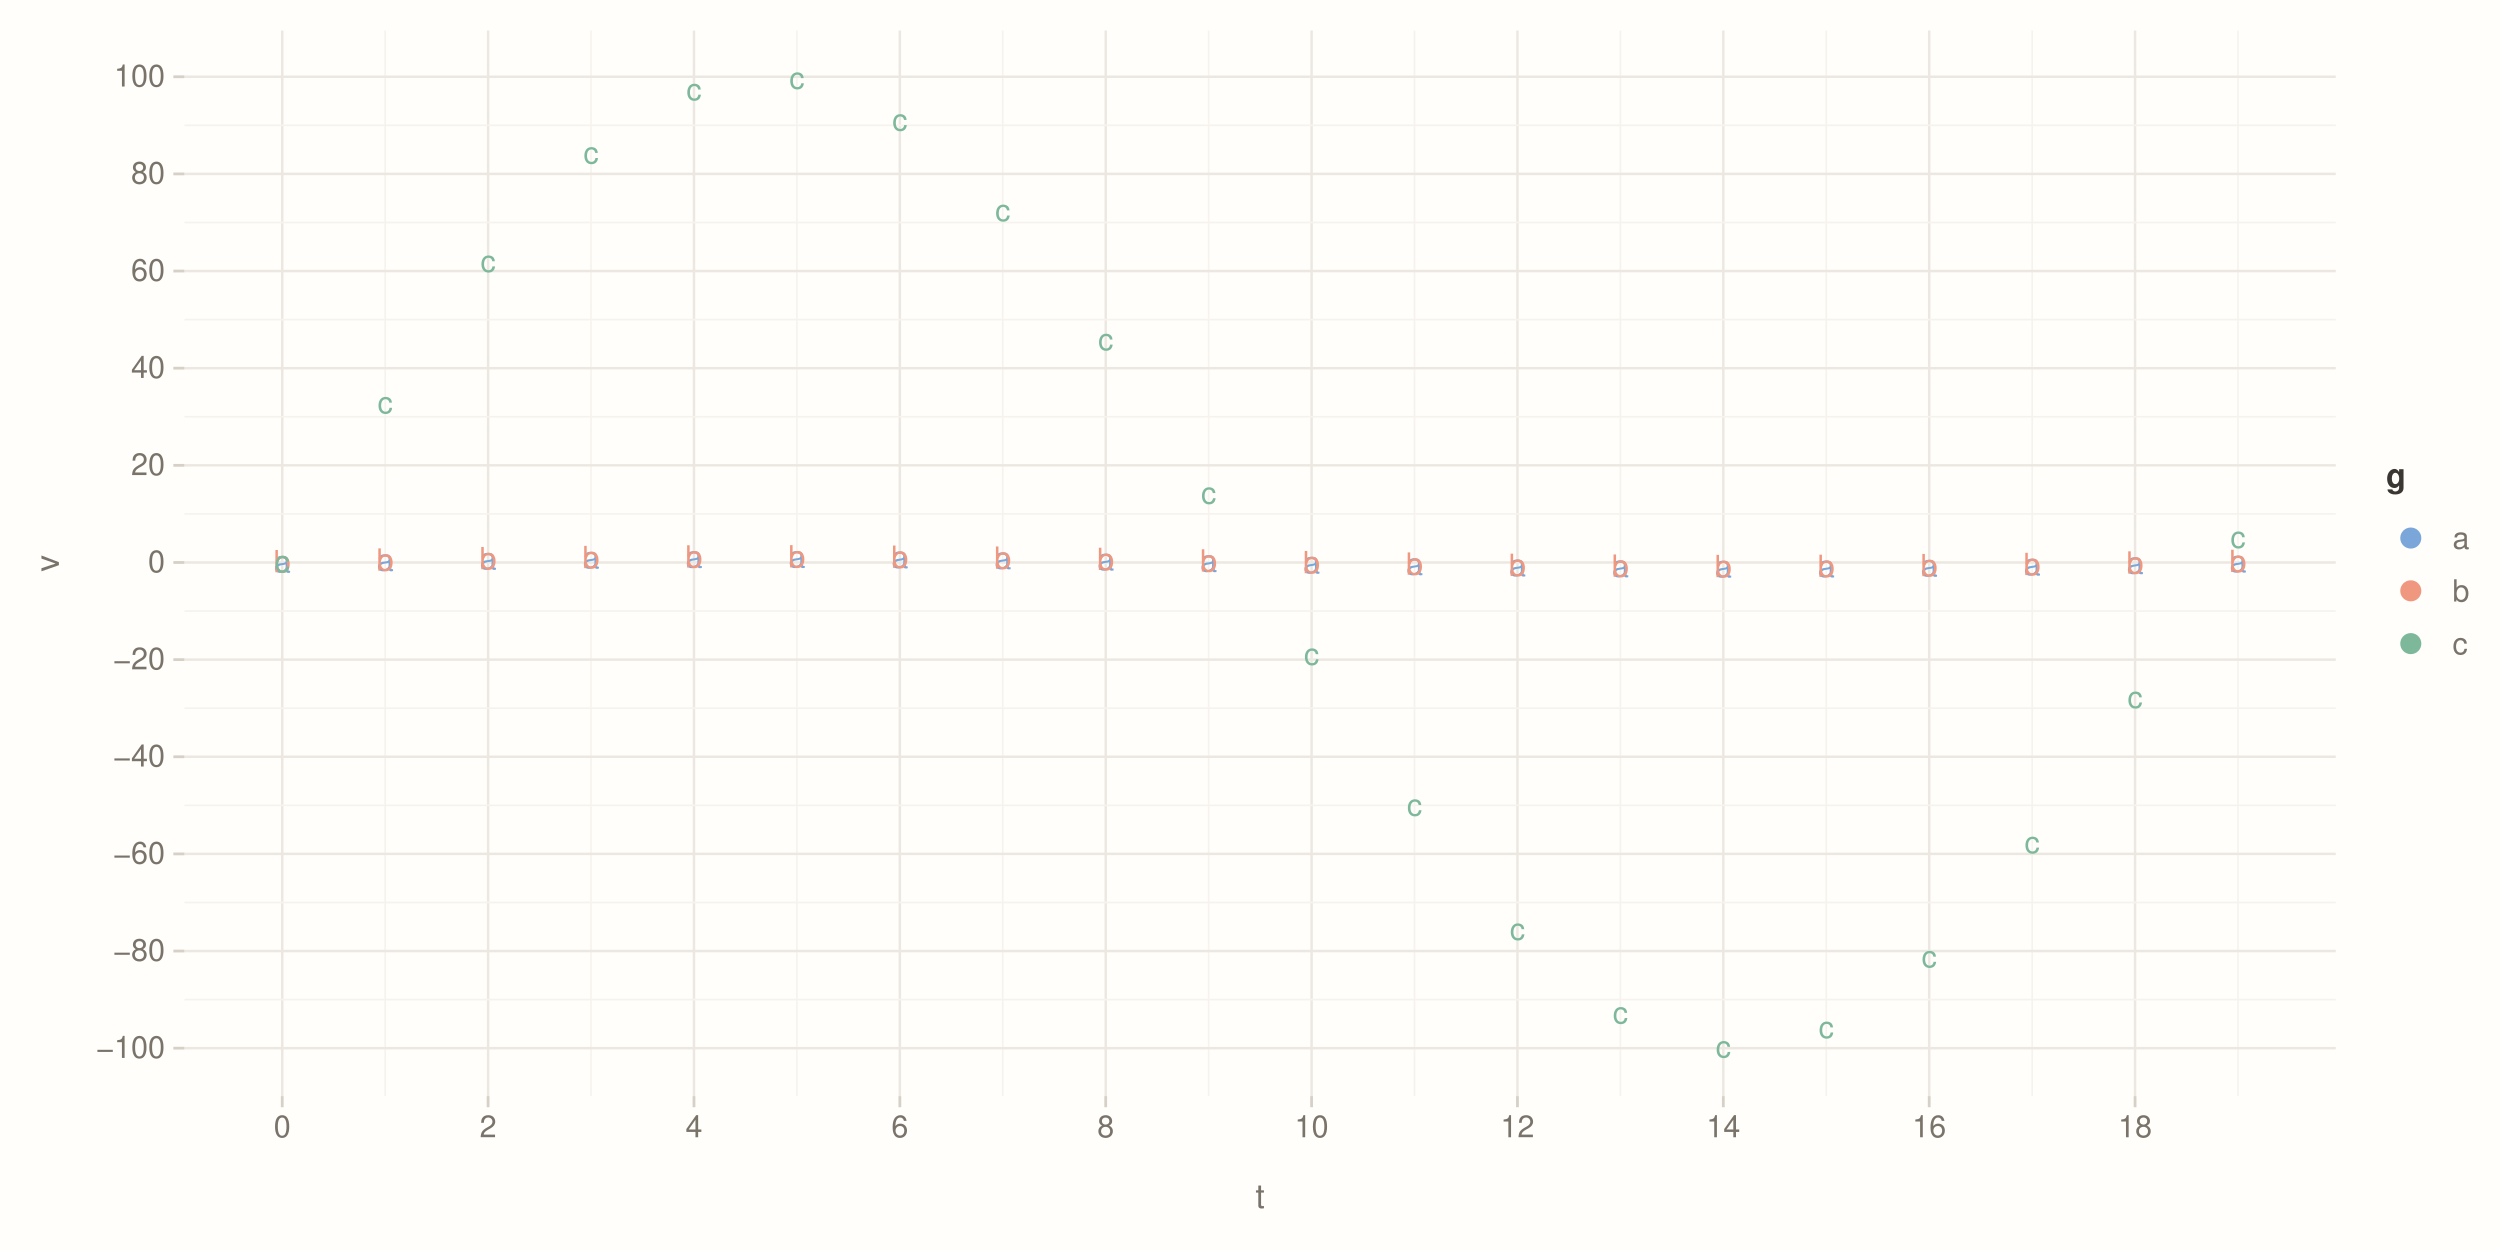
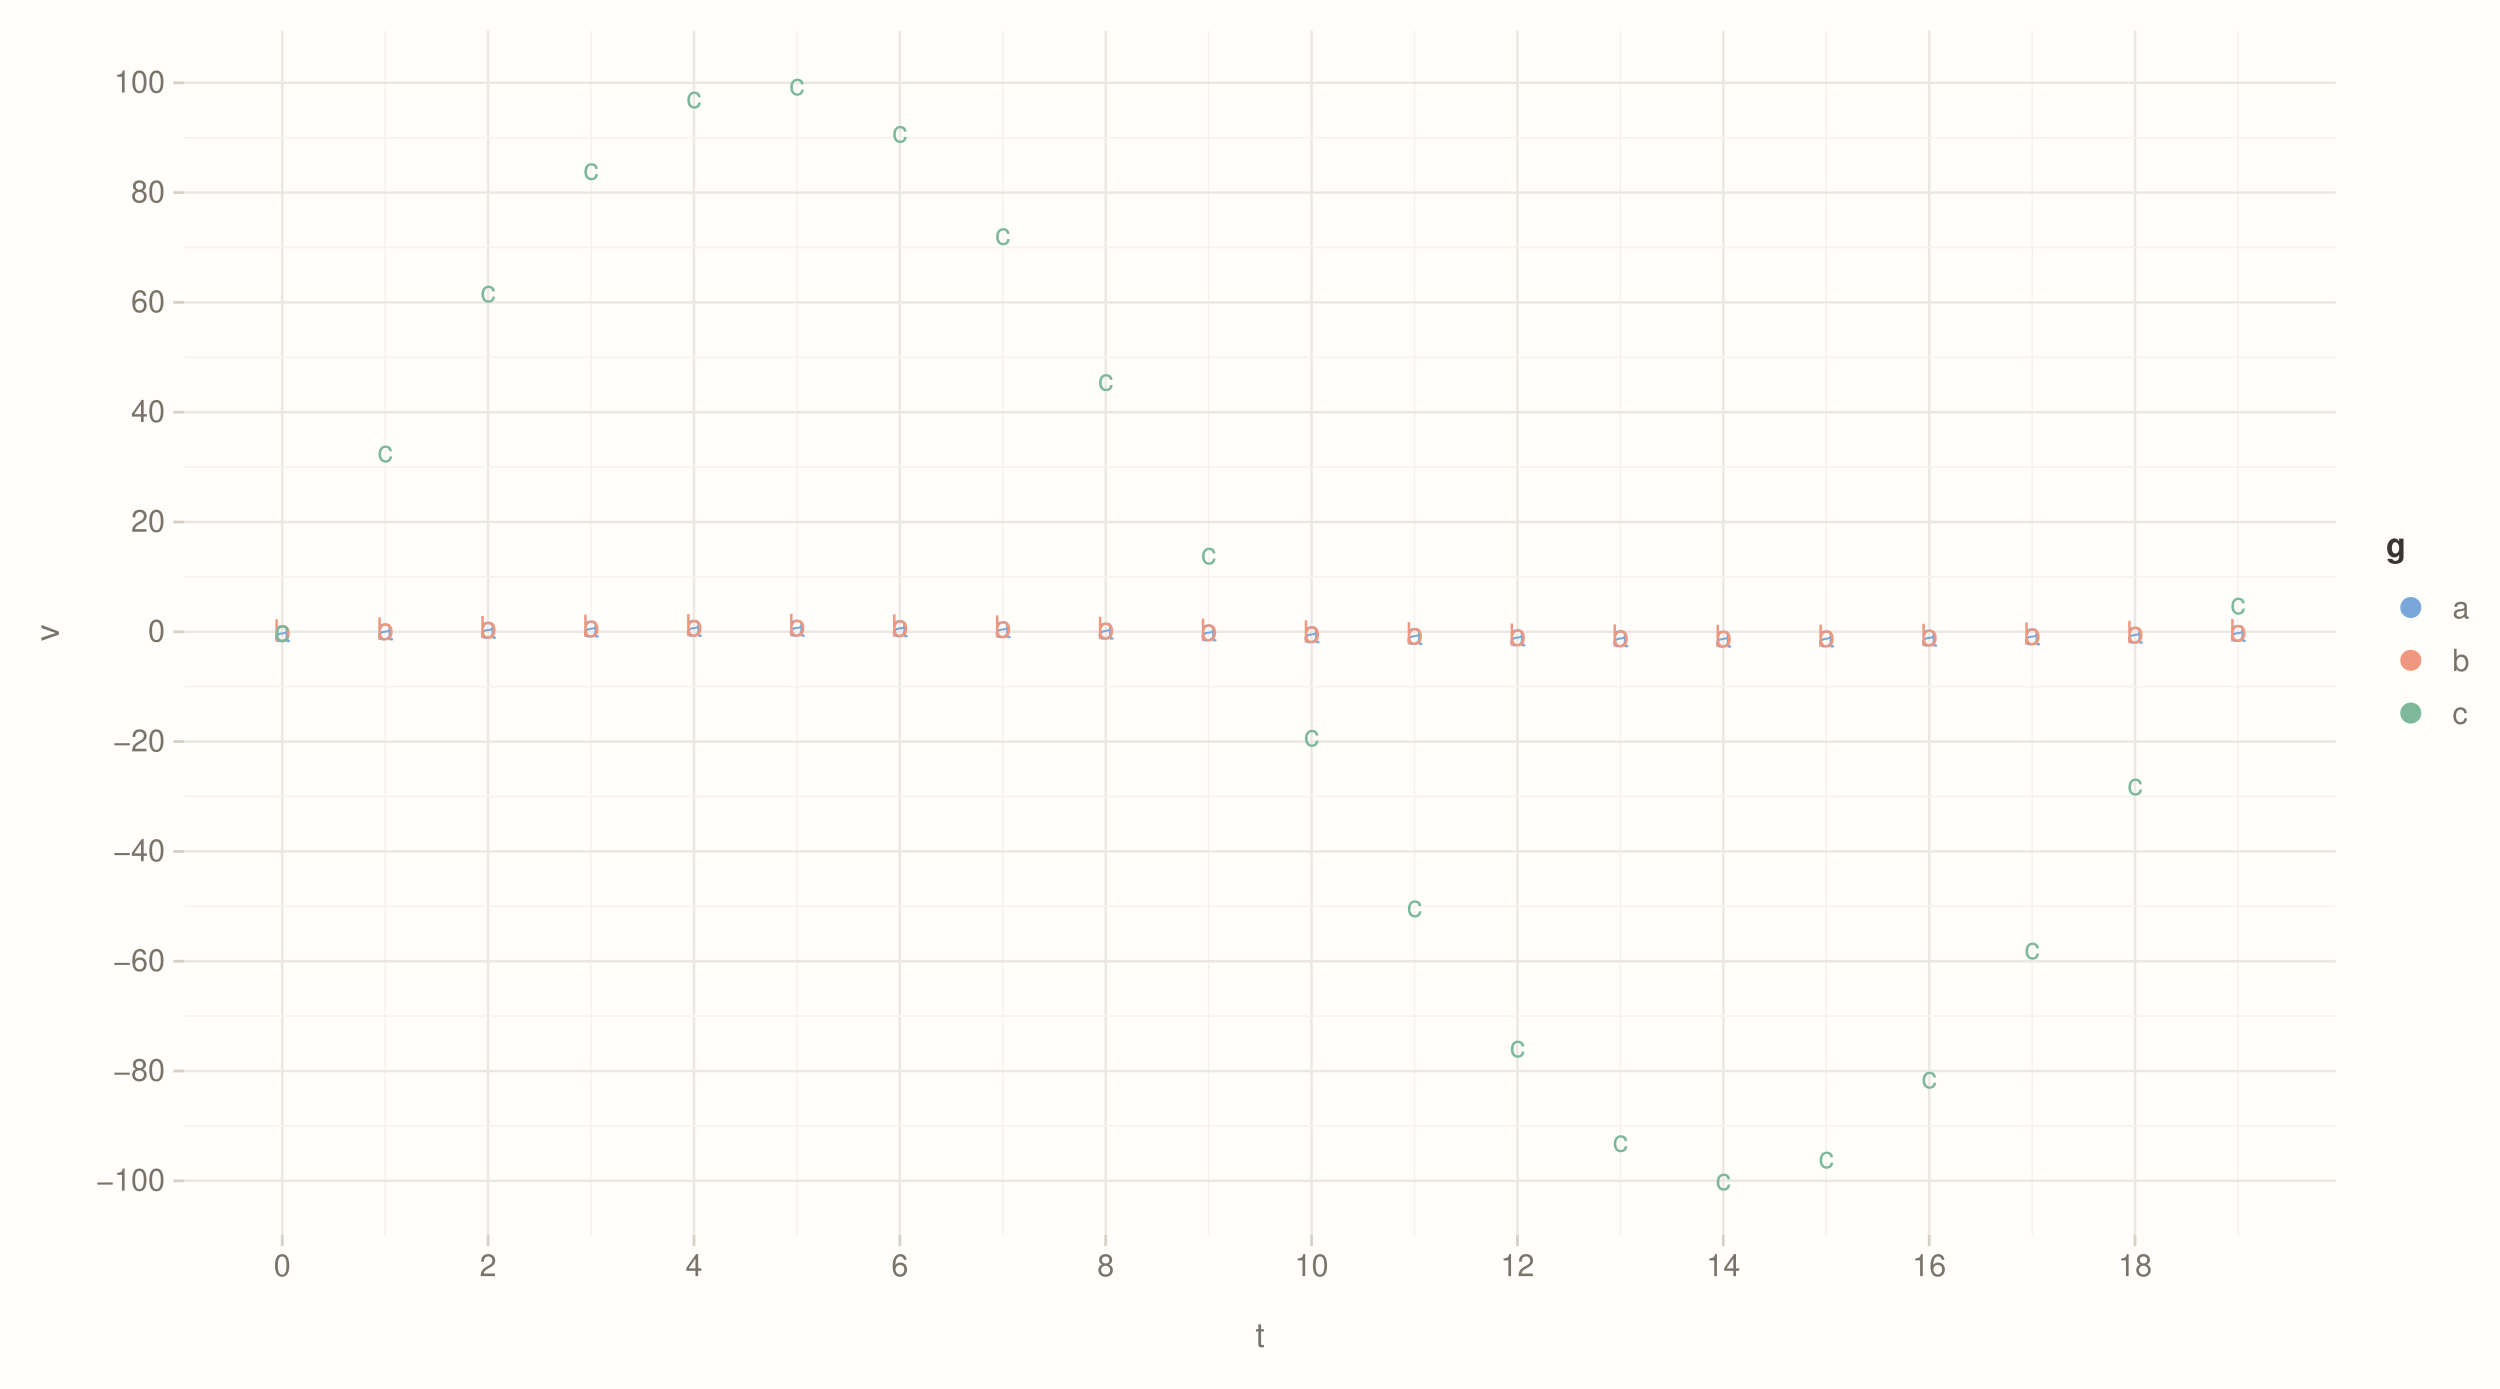
- <svg xmlns="http://www.w3.org/2000/svg" width="900" height="450" viewBox="0 0 900 450" font-family="Helvetica, Arial, 'Liberation Sans', sans-serif" font-size="12" style="color:#3A3631">
-   <rect width="900" height="450" fill="#FFFEFB" />
-   <text x="453.642" y="434.8" text-anchor="middle" font-size="12" fill="#7A736A">t</text>
-   <text transform="translate(21.2,202.8) rotate(-90)" text-anchor="middle" font-size="12" fill="#7A736A">v</text>
+ <svg xmlns="http://www.w3.org/2000/svg" width="900" height="500" viewBox="0 0 900 500" font-family="Helvetica, Arial, 'Liberation Sans', sans-serif" font-size="12" style="color:#3A3631">
+   <rect width="900" height="500" fill="#FFFEFB" />
+   <text x="453.642" y="484.8" text-anchor="middle" font-size="12" fill="#7A736A">t</text>
+   <text transform="translate(21.2,227.8) rotate(-90)" text-anchor="middle" font-size="12" fill="#7A736A">v</text>
  <g class="pt-panels">
    <g class="pt-panel" data-panel="0" transform="translate(31.4,11)" fill="currentColor" text-anchor="middle">
      <g aria-label="x-grid" aria-hidden="true" stroke="#F6F3EE" stroke-width="0.6">
-         <line x1="107.26" x2="107.26" y1="0" y2="383.6" />
-         <line x1="181.374" x2="181.374" y1="0" y2="383.6" />
-         <line x1="255.487" x2="255.487" y1="0" y2="383.6" />
-         <line x1="329.6" x2="329.6" y1="0" y2="383.6" />
-         <line x1="403.714" x2="403.714" y1="0" y2="383.6" />
-         <line x1="477.827" x2="477.827" y1="0" y2="383.6" />
-         <line x1="551.94" x2="551.94" y1="0" y2="383.6" />
-         <line x1="626.054" x2="626.054" y1="0" y2="383.6" />
-         <line x1="700.167" x2="700.167" y1="0" y2="383.6" />
-         <line x1="774.28" x2="774.28" y1="0" y2="383.6" />
+         <line x1="107.26" x2="107.26" y1="0" y2="433.6" />
+         <line x1="181.374" x2="181.374" y1="0" y2="433.6" />
+         <line x1="255.487" x2="255.487" y1="0" y2="433.6" />
+         <line x1="329.6" x2="329.6" y1="0" y2="433.6" />
+         <line x1="403.714" x2="403.714" y1="0" y2="433.6" />
+         <line x1="477.827" x2="477.827" y1="0" y2="433.6" />
+         <line x1="551.94" x2="551.94" y1="0" y2="433.6" />
+         <line x1="626.054" x2="626.054" y1="0" y2="433.6" />
+         <line x1="700.167" x2="700.167" y1="0" y2="433.6" />
+         <line x1="774.28" x2="774.28" y1="0" y2="433.6" />
      </g>
      <g aria-label="x-grid" aria-hidden="true" stroke="#ECE8E1" stroke-width="0.9">
-         <line x1="70.204" x2="70.204" y1="0" y2="383.6" />
-         <line x1="144.317" x2="144.317" y1="0" y2="383.6" />
-         <line x1="218.43" x2="218.43" y1="0" y2="383.6" />
-         <line x1="292.544" x2="292.544" y1="0" y2="383.6" />
-         <line x1="366.657" x2="366.657" y1="0" y2="383.6" />
-         <line x1="440.77" x2="440.77" y1="0" y2="383.6" />
-         <line x1="514.884" x2="514.884" y1="0" y2="383.6" />
-         <line x1="588.997" x2="588.997" y1="0" y2="383.6" />
-         <line x1="663.11" x2="663.11" y1="0" y2="383.6" />
-         <line x1="737.224" x2="737.224" y1="0" y2="383.6" />
+         <line x1="70.204" x2="70.204" y1="0" y2="433.6" />
+         <line x1="144.317" x2="144.317" y1="0" y2="433.6" />
+         <line x1="218.43" x2="218.43" y1="0" y2="433.6" />
+         <line x1="292.544" x2="292.544" y1="0" y2="433.6" />
+         <line x1="366.657" x2="366.657" y1="0" y2="433.6" />
+         <line x1="440.77" x2="440.77" y1="0" y2="433.6" />
+         <line x1="514.884" x2="514.884" y1="0" y2="433.6" />
+         <line x1="588.997" x2="588.997" y1="0" y2="433.6" />
+         <line x1="663.11" x2="663.11" y1="0" y2="433.6" />
+         <line x1="737.224" x2="737.224" y1="0" y2="433.6" />
      </g>
      <g aria-label="y-grid" aria-hidden="true" stroke="#F6F3EE" stroke-width="0.6">
-         <line x1="35" x2="809.484" y1="348.861" y2="348.861" />
-         <line x1="35" x2="809.484" y1="313.889" y2="313.889" />
-         <line x1="35" x2="809.484" y1="278.918" y2="278.918" />
-         <line x1="35" x2="809.484" y1="243.947" y2="243.947" />
-         <line x1="35" x2="809.484" y1="208.976" y2="208.976" />
-         <line x1="35" x2="809.484" y1="174.004" y2="174.004" />
-         <line x1="35" x2="809.484" y1="139.033" y2="139.033" />
-         <line x1="35" x2="809.484" y1="104.062" y2="104.062" />
-         <line x1="35" x2="809.484" y1="69.09" y2="69.09" />
-         <line x1="35" x2="809.484" y1="34.119" y2="34.119" />
+         <line x1="35" x2="809.484" y1="394.333" y2="394.333" />
+         <line x1="35" x2="809.484" y1="354.803" y2="354.803" />
+         <line x1="35" x2="809.484" y1="315.273" y2="315.273" />
+         <line x1="35" x2="809.484" y1="275.744" y2="275.744" />
+         <line x1="35" x2="809.484" y1="236.214" y2="236.214" />
+         <line x1="35" x2="809.484" y1="196.685" y2="196.685" />
+         <line x1="35" x2="809.484" y1="157.155" y2="157.155" />
+         <line x1="35" x2="809.484" y1="117.625" y2="117.625" />
+         <line x1="35" x2="809.484" y1="78.096" y2="78.096" />
+         <line x1="35" x2="809.484" y1="38.566" y2="38.566" />
      </g>
      <g aria-label="y-grid" aria-hidden="true" stroke="#ECE8E1" stroke-width="0.9">
-         <line x1="35" x2="809.484" y1="366.346" y2="366.346" />
-         <line x1="35" x2="809.484" y1="331.375" y2="331.375" />
-         <line x1="35" x2="809.484" y1="296.404" y2="296.404" />
-         <line x1="35" x2="809.484" y1="261.432" y2="261.432" />
-         <line x1="35" x2="809.484" y1="226.461" y2="226.461" />
-         <line x1="35" x2="809.484" y1="191.49" y2="191.49" />
-         <line x1="35" x2="809.484" y1="156.519" y2="156.519" />
-         <line x1="35" x2="809.484" y1="121.547" y2="121.547" />
-         <line x1="35" x2="809.484" y1="86.576" y2="86.576" />
-         <line x1="35" x2="809.484" y1="51.605" y2="51.605" />
-         <line x1="35" x2="809.484" y1="16.633" y2="16.633" />
+         <line x1="35" x2="809.484" y1="414.097" y2="414.097" />
+         <line x1="35" x2="809.484" y1="374.568" y2="374.568" />
+         <line x1="35" x2="809.484" y1="335.038" y2="335.038" />
+         <line x1="35" x2="809.484" y1="295.509" y2="295.509" />
+         <line x1="35" x2="809.484" y1="255.979" y2="255.979" />
+         <line x1="35" x2="809.484" y1="216.449" y2="216.449" />
+         <line x1="35" x2="809.484" y1="176.92" y2="176.92" />
+         <line x1="35" x2="809.484" y1="137.39" y2="137.39" />
+         <line x1="35" x2="809.484" y1="97.861" y2="97.861" />
+         <line x1="35" x2="809.484" y1="58.331" y2="58.331" />
+         <line x1="35" x2="809.484" y1="18.801" y2="18.801" />
      </g>
      <clipPath id="plot-clip-11">
-         <rect x="35" y="0" width="774.484" height="383.6" />
+         <rect x="35" y="0" width="774.484" height="433.6" />
      </clipPath>
      <g aria-label="text" clip-path="url(#plot-clip-11)">
        <g font-size="11">
-           <text y="0.32em" transform="translate(70.20382,191.4899)" fill="#7AA6DA">a</text>
-           <text y="0.32em" transform="translate(107.2605,190.9178)" fill="#7AA6DA">a</text>
-           <text y="0.32em" transform="translate(144.3171,190.4086)" fill="#7AA6DA">a</text>
-           <text y="0.32em" transform="translate(181.3738,190.0185)" fill="#7AA6DA">a</text>
-           <text y="0.32em" transform="translate(218.4304,189.7904)" fill="#7AA6DA">a</text>
-           <text y="0.32em" transform="translate(255.4871,189.7494)" fill="#7AA6DA">a</text>
-           <text y="0.32em" transform="translate(292.5437,189.8999)" fill="#7AA6DA">a</text>
-           <text y="0.32em" transform="translate(329.6004,190.2255)" fill="#7AA6DA">a</text>
-           <text y="0.32em" transform="translate(366.657,190.6903)" fill="#7AA6DA">a</text>
-           <text y="0.32em" transform="translate(403.7137,191.2431)" fill="#7AA6DA">a</text>
-           <text y="0.32em" transform="translate(440.7703,191.8231)" fill="#7AA6DA">a</text>
-           <text y="0.32em" transform="translate(477.827,192.3664)" fill="#7AA6DA">a</text>
-           <text y="0.32em" transform="translate(514.8836,192.8132)" fill="#7AA6DA">a</text>
-           <text y="0.32em" transform="translate(551.9403,193.1143)" fill="#7AA6DA">a</text>
-           <text y="0.32em" transform="translate(588.9969,193.2366)" fill="#7AA6DA">a</text>
-           <text y="0.32em" transform="translate(626.0536,193.1666)" fill="#7AA6DA">a</text>
-           <text y="0.32em" transform="translate(663.1102,192.9121)" fill="#7AA6DA">a</text>
-           <text y="0.32em" transform="translate(700.1669,192.5009)" fill="#7AA6DA">a</text>
-           <text y="0.32em" transform="translate(737.2235,191.9785)" fill="#7AA6DA">a</text>
-           <text y="0.32em" transform="translate(774.2802,191.4022)" fill="#7AA6DA">a</text>
-           <text y="0.32em" transform="translate(70.20382,191.4899)" fill="#EF977F">b</text>
-           <text y="0.32em" transform="translate(107.2605,190.9178)" fill="#EF977F">b</text>
-           <text y="0.32em" transform="translate(144.3171,190.4086)" fill="#EF977F">b</text>
-           <text y="0.32em" transform="translate(181.3738,190.0185)" fill="#EF977F">b</text>
-           <text y="0.32em" transform="translate(218.4304,189.7904)" fill="#EF977F">b</text>
-           <text y="0.32em" transform="translate(255.4871,189.7494)" fill="#EF977F">b</text>
-           <text y="0.32em" transform="translate(292.5437,189.8999)" fill="#EF977F">b</text>
-           <text y="0.32em" transform="translate(329.6004,190.2255)" fill="#EF977F">b</text>
-           <text y="0.32em" transform="translate(366.657,190.6903)" fill="#EF977F">b</text>
-           <text y="0.32em" transform="translate(403.7137,191.2431)" fill="#EF977F">b</text>
-           <text y="0.32em" transform="translate(440.7703,191.8231)" fill="#EF977F">b</text>
-           <text y="0.32em" transform="translate(477.827,192.3664)" fill="#EF977F">b</text>
-           <text y="0.32em" transform="translate(514.8836,192.8132)" fill="#EF977F">b</text>
-           <text y="0.32em" transform="translate(551.9403,193.1143)" fill="#EF977F">b</text>
-           <text y="0.32em" transform="translate(588.9969,193.2366)" fill="#EF977F">b</text>
-           <text y="0.32em" transform="translate(626.0536,193.1666)" fill="#EF977F">b</text>
-           <text y="0.32em" transform="translate(663.1102,192.9121)" fill="#EF977F">b</text>
-           <text y="0.32em" transform="translate(700.1669,192.5009)" fill="#EF977F">b</text>
-           <text y="0.32em" transform="translate(737.2235,191.9785)" fill="#EF977F">b</text>
-           <text y="0.32em" transform="translate(774.2802,191.4022)" fill="#EF977F">b</text>
-           <text y="0.32em" transform="translate(70.20382,191.4899)" fill="#7DB89A">c</text>
-           <text y="0.32em" transform="translate(107.2605,134.2777)" fill="#7DB89A">c</text>
-           <text y="0.32em" transform="translate(144.3171,83.3639)" fill="#7DB89A">c</text>
-           <text y="0.32em" transform="translate(181.3738,44.35324)" fill="#7DB89A">c</text>
-           <text y="0.32em" transform="translate(218.4304,21.54024)" fill="#7DB89A">c</text>
-           <text y="0.32em" transform="translate(255.4871,17.43636)" fill="#7DB89A">c</text>
-           <text y="0.32em" transform="translate(292.5437,32.49343)" fill="#7DB89A">c</text>
-           <text y="0.32em" transform="translate(329.6004,65.05363)" fill="#7DB89A">c</text>
-           <text y="0.32em" transform="translate(366.657,111.5327)" fill="#7DB89A">c</text>
-           <text y="0.32em" transform="translate(403.7137,166.8141)" fill="#7DB89A">c</text>
-           <text y="0.32em" transform="translate(440.7703,224.8119)" fill="#7DB89A">c</text>
-           <text y="0.32em" transform="translate(477.827,279.1414)" fill="#7DB89A">c</text>
-           <text y="0.32em" transform="translate(514.8836,323.8216)" fill="#7DB89A">c</text>
-           <text y="0.32em" transform="translate(551.9403,353.9342)" fill="#7DB89A">c</text>
-           <text y="0.32em" transform="translate(588.9969,366.1636)" fill="#7DB89A">c</text>
-           <text y="0.32em" transform="translate(626.0536,359.164)" fill="#7DB89A">c</text>
-           <text y="0.32em" transform="translate(663.1102,333.7057)" fill="#7DB89A">c</text>
-           <text y="0.32em" transform="translate(700.1669,292.5916)" fill="#7DB89A">c</text>
-           <text y="0.32em" transform="translate(737.2235,240.3474)" fill="#7DB89A">c</text>
-           <text y="0.32em" transform="translate(774.2802,182.7249)" fill="#7DB89A">c</text>
+           <text y="0.32em" transform="translate(70.20382,216.4495)" fill="#7AA6DA">a</text>
+           <text y="0.32em" transform="translate(107.2605,215.8028)" fill="#7AA6DA">a</text>
+           <text y="0.32em" transform="translate(144.3171,215.2273)" fill="#7AA6DA">a</text>
+           <text y="0.32em" transform="translate(181.3738,214.7863)" fill="#7AA6DA">a</text>
+           <text y="0.32em" transform="translate(218.4304,214.5285)" fill="#7AA6DA">a</text>
+           <text y="0.32em" transform="translate(255.4871,214.4821)" fill="#7AA6DA">a</text>
+           <text y="0.32em" transform="translate(292.5437,214.6523)" fill="#7AA6DA">a</text>
+           <text y="0.32em" transform="translate(329.6004,215.0203)" fill="#7AA6DA">a</text>
+           <text y="0.32em" transform="translate(366.657,215.5457)" fill="#7AA6DA">a</text>
+           <text y="0.32em" transform="translate(403.7137,216.1706)" fill="#7AA6DA">a</text>
+           <text y="0.32em" transform="translate(440.7703,216.8261)" fill="#7AA6DA">a</text>
+           <text y="0.32em" transform="translate(477.827,217.4402)" fill="#7AA6DA">a</text>
+           <text y="0.32em" transform="translate(514.8836,217.9453)" fill="#7AA6DA">a</text>
+           <text y="0.32em" transform="translate(551.9403,218.2857)" fill="#7AA6DA">a</text>
+           <text y="0.32em" transform="translate(588.9969,218.4239)" fill="#7AA6DA">a</text>
+           <text y="0.32em" transform="translate(626.0536,218.3448)" fill="#7AA6DA">a</text>
+           <text y="0.32em" transform="translate(663.1102,218.057)" fill="#7AA6DA">a</text>
+           <text y="0.32em" transform="translate(700.1669,217.5923)" fill="#7AA6DA">a</text>
+           <text y="0.32em" transform="translate(737.2235,217.0017)" fill="#7AA6DA">a</text>
+           <text y="0.32em" transform="translate(774.2802,216.3504)" fill="#7AA6DA">a</text>
+           <text y="0.32em" transform="translate(70.20382,216.4495)" fill="#EF977F">b</text>
+           <text y="0.32em" transform="translate(107.2605,215.8028)" fill="#EF977F">b</text>
+           <text y="0.32em" transform="translate(144.3171,215.2273)" fill="#EF977F">b</text>
+           <text y="0.32em" transform="translate(181.3738,214.7863)" fill="#EF977F">b</text>
+           <text y="0.32em" transform="translate(218.4304,214.5285)" fill="#EF977F">b</text>
+           <text y="0.32em" transform="translate(255.4871,214.4821)" fill="#EF977F">b</text>
+           <text y="0.32em" transform="translate(292.5437,214.6523)" fill="#EF977F">b</text>
+           <text y="0.32em" transform="translate(329.6004,215.0203)" fill="#EF977F">b</text>
+           <text y="0.32em" transform="translate(366.657,215.5457)" fill="#EF977F">b</text>
+           <text y="0.32em" transform="translate(403.7137,216.1706)" fill="#EF977F">b</text>
+           <text y="0.32em" transform="translate(440.7703,216.8261)" fill="#EF977F">b</text>
+           <text y="0.32em" transform="translate(477.827,217.4402)" fill="#EF977F">b</text>
+           <text y="0.32em" transform="translate(514.8836,217.9453)" fill="#EF977F">b</text>
+           <text y="0.32em" transform="translate(551.9403,218.2857)" fill="#EF977F">b</text>
+           <text y="0.32em" transform="translate(588.9969,218.4239)" fill="#EF977F">b</text>
+           <text y="0.32em" transform="translate(626.0536,218.3448)" fill="#EF977F">b</text>
+           <text y="0.32em" transform="translate(663.1102,218.057)" fill="#EF977F">b</text>
+           <text y="0.32em" transform="translate(700.1669,217.5923)" fill="#EF977F">b</text>
+           <text y="0.32em" transform="translate(737.2235,217.0017)" fill="#EF977F">b</text>
+           <text y="0.32em" transform="translate(774.2802,216.3504)" fill="#EF977F">b</text>
+           <text y="0.32em" transform="translate(70.20382,216.4495)" fill="#7DB89A">c</text>
+           <text y="0.32em" transform="translate(107.2605,151.78)" fill="#7DB89A">c</text>
+           <text y="0.32em" transform="translate(144.3171,94.22989)" fill="#7DB89A">c</text>
+           <text y="0.32em" transform="translate(181.3738,50.13443)" fill="#7DB89A">c</text>
+           <text y="0.32em" transform="translate(218.4304,24.34789)" fill="#7DB89A">c</text>
+           <text y="0.32em" transform="translate(255.4871,19.70909)" fill="#7DB89A">c</text>
+           <text y="0.32em" transform="translate(292.5437,36.72876)" fill="#7DB89A">c</text>
+           <text y="0.32em" transform="translate(329.6004,73.53298)" fill="#7DB89A">c</text>
+           <text y="0.32em" transform="translate(366.657,126.0704)" fill="#7DB89A">c</text>
+           <text y="0.32em" transform="translate(403.7137,188.5574)" fill="#7DB89A">c</text>
+           <text y="0.32em" transform="translate(440.7703,254.1149)" fill="#7DB89A">c</text>
+           <text y="0.32em" transform="translate(477.827,315.5259)" fill="#7DB89A">c</text>
+           <text y="0.32em" transform="translate(514.8836,366.0299)" fill="#7DB89A">c</text>
+           <text y="0.32em" transform="translate(551.9403,400.0674)" fill="#7DB89A">c</text>
+           <text y="0.32em" transform="translate(588.9969,413.8909)" fill="#7DB89A">c</text>
+           <text y="0.32em" transform="translate(626.0536,405.9789)" fill="#7DB89A">c</text>
+           <text y="0.32em" transform="translate(663.1102,377.2023)" fill="#7DB89A">c</text>
+           <text y="0.32em" transform="translate(700.1669,330.7291)" fill="#7DB89A">c</text>
+           <text y="0.32em" transform="translate(737.2235,271.6753)" fill="#7DB89A">c</text>
+           <text y="0.32em" transform="translate(774.2802,206.542)" fill="#7DB89A">c</text>
        </g>
      </g>
      <g aria-label="x-axis tick" aria-hidden="true" fill="none" stroke="#D6D0C6">
-         <path transform="translate(70.20382,383.6)" d="M0,0L0,4" />
-         <path transform="translate(144.3171,383.6)" d="M0,0L0,4" />
-         <path transform="translate(218.4304,383.6)" d="M0,0L0,4" />
-         <path transform="translate(292.5437,383.6)" d="M0,0L0,4" />
-         <path transform="translate(366.657,383.6)" d="M0,0L0,4" />
-         <path transform="translate(440.7703,383.6)" d="M0,0L0,4" />
-         <path transform="translate(514.8836,383.6)" d="M0,0L0,4" />
-         <path transform="translate(588.9969,383.6)" d="M0,0L0,4" />
-         <path transform="translate(663.1102,383.6)" d="M0,0L0,4" />
-         <path transform="translate(737.2235,383.6)" d="M0,0L0,4" />
+         <path transform="translate(70.20382,433.6)" d="M0,0L0,4" />
+         <path transform="translate(144.3171,433.6)" d="M0,0L0,4" />
+         <path transform="translate(218.4304,433.6)" d="M0,0L0,4" />
+         <path transform="translate(292.5437,433.6)" d="M0,0L0,4" />
+         <path transform="translate(366.657,433.6)" d="M0,0L0,4" />
+         <path transform="translate(440.7703,433.6)" d="M0,0L0,4" />
+         <path transform="translate(514.8836,433.6)" d="M0,0L0,4" />
+         <path transform="translate(588.9969,433.6)" d="M0,0L0,4" />
+         <path transform="translate(663.1102,433.6)" d="M0,0L0,4" />
+         <path transform="translate(737.2235,433.6)" d="M0,0L0,4" />
      </g>
      <g aria-label="x-axis tick label" fill="#7A736A" font-size="11" font-variant="tabular-nums" transform="translate(0,7)">
-         <text y="0.71em" transform="translate(70.20382,383.6)">0</text>
-         <text y="0.71em" transform="translate(144.3171,383.6)">2</text>
-         <text y="0.71em" transform="translate(218.4304,383.6)">4</text>
-         <text y="0.71em" transform="translate(292.5437,383.6)">6</text>
-         <text y="0.71em" transform="translate(366.657,383.6)">8</text>
-         <text y="0.71em" transform="translate(440.7703,383.6)">10</text>
-         <text y="0.71em" transform="translate(514.8836,383.6)">12</text>
-         <text y="0.71em" transform="translate(588.9969,383.6)">14</text>
-         <text y="0.71em" transform="translate(663.1102,383.6)">16</text>
-         <text y="0.71em" transform="translate(737.2235,383.6)">18</text>
+         <text y="0.71em" transform="translate(70.20382,433.6)">0</text>
+         <text y="0.71em" transform="translate(144.3171,433.6)">2</text>
+         <text y="0.71em" transform="translate(218.4304,433.6)">4</text>
+         <text y="0.71em" transform="translate(292.5437,433.6)">6</text>
+         <text y="0.71em" transform="translate(366.657,433.6)">8</text>
+         <text y="0.71em" transform="translate(440.7703,433.6)">10</text>
+         <text y="0.71em" transform="translate(514.8836,433.6)">12</text>
+         <text y="0.71em" transform="translate(588.9969,433.6)">14</text>
+         <text y="0.71em" transform="translate(663.1102,433.6)">16</text>
+         <text y="0.71em" transform="translate(737.2235,433.6)">18</text>
      </g>
      <g aria-label="y-axis tick" aria-hidden="true" fill="none" stroke="#D6D0C6">
-         <path transform="translate(35,366.3464)" d="M0,0L-4,0" />
-         <path transform="translate(35,331.3751)" d="M0,0L-4,0" />
-         <path transform="translate(35,296.4038)" d="M0,0L-4,0" />
-         <path transform="translate(35,261.4325)" d="M0,0L-4,0" />
-         <path transform="translate(35,226.4612)" d="M0,0L-4,0" />
-         <path transform="translate(35,191.4899)" d="M0,0L-4,0" />
-         <path transform="translate(35,156.5186)" d="M0,0L-4,0" />
-         <path transform="translate(35,121.5473)" d="M0,0L-4,0" />
-         <path transform="translate(35,86.57601)" d="M0,0L-4,0" />
-         <path transform="translate(35,51.60472)" d="M0,0L-4,0" />
-         <path transform="translate(35,16.63342)" d="M0,0L-4,0" />
+         <path transform="translate(35,414.0975)" d="M0,0L-4,0" />
+         <path transform="translate(35,374.5679)" d="M0,0L-4,0" />
+         <path transform="translate(35,335.0383)" d="M0,0L-4,0" />
+         <path transform="translate(35,295.5087)" d="M0,0L-4,0" />
+         <path transform="translate(35,255.9791)" d="M0,0L-4,0" />
+         <path transform="translate(35,216.4495)" d="M0,0L-4,0" />
+         <path transform="translate(35,176.9199)" d="M0,0L-4,0" />
+         <path transform="translate(35,137.3903)" d="M0,0L-4,0" />
+         <path transform="translate(35,97.86068)" d="M0,0L-4,0" />
+         <path transform="translate(35,58.33109)" d="M0,0L-4,0" />
+         <path transform="translate(35,18.80149)" d="M0,0L-4,0" />
      </g>
      <g aria-label="y-axis tick label" fill="#7A736A" text-anchor="end" font-size="11" font-variant="tabular-nums" transform="translate(-7,0)">
-         <text y="0.32em" transform="translate(35,366.3464)">−100</text>
-         <text y="0.32em" transform="translate(35,331.3751)">−80</text>
-         <text y="0.32em" transform="translate(35,296.4038)">−60</text>
-         <text y="0.32em" transform="translate(35,261.4325)">−40</text>
-         <text y="0.32em" transform="translate(35,226.4612)">−20</text>
-         <text y="0.32em" transform="translate(35,191.4899)">0</text>
-         <text y="0.32em" transform="translate(35,156.5186)">20</text>
-         <text y="0.32em" transform="translate(35,121.5473)">40</text>
-         <text y="0.32em" transform="translate(35,86.57601)">60</text>
-         <text y="0.32em" transform="translate(35,51.60472)">80</text>
-         <text y="0.32em" transform="translate(35,16.63342)">100</text>
+         <text y="0.32em" transform="translate(35,414.0975)">−100</text>
+         <text y="0.32em" transform="translate(35,374.5679)">−80</text>
+         <text y="0.32em" transform="translate(35,335.0383)">−60</text>
+         <text y="0.32em" transform="translate(35,295.5087)">−40</text>
+         <text y="0.32em" transform="translate(35,255.9791)">−20</text>
+         <text y="0.32em" transform="translate(35,216.4495)">0</text>
+         <text y="0.32em" transform="translate(35,176.9199)">20</text>
+         <text y="0.32em" transform="translate(35,137.3903)">40</text>
+         <text y="0.32em" transform="translate(35,97.86068)">60</text>
+         <text y="0.32em" transform="translate(35,58.33109)">80</text>
+         <text y="0.32em" transform="translate(35,18.80149)">100</text>
      </g>
    </g>
  </g>
-   <g class="pt-legend" font-size="11" transform="translate(858.884,164.4)">
+   <g class="pt-legend" font-size="11" transform="translate(858.884,189.4)">
    <text y="11" font-weight="bold" font-size="12" fill="#3A3631">g</text>
    <g class="pt-key" data-index="0" transform="translate(0,19.8)" opacity="1">
      <rect width="30.116" height="19" fill="transparent" />
      <circle cx="9" cy="9.5" r="3.795" fill="#7AA6DA" />
      <text x="24" y="9.5" dy="0.35em" fill="#7A736A">a</text>
    </g>
    <g class="pt-key" data-index="1" transform="translate(0,38.8)" opacity="1">
      <rect width="30.116" height="19" fill="transparent" />
      <circle cx="9" cy="9.5" r="3.795" fill="#EF977F" />
      <text x="24" y="9.5" dy="0.35em" fill="#7A736A">b</text>
    </g>
    <g class="pt-key" data-index="2" transform="translate(0,57.8)" opacity="1">
      <rect width="29.5" height="19" fill="transparent" />
      <circle cx="9" cy="9.5" r="3.795" fill="#7DB89A" />
      <text x="24" y="9.5" dy="0.35em" fill="#7A736A">c</text>
    </g>
  </g>
</svg>
